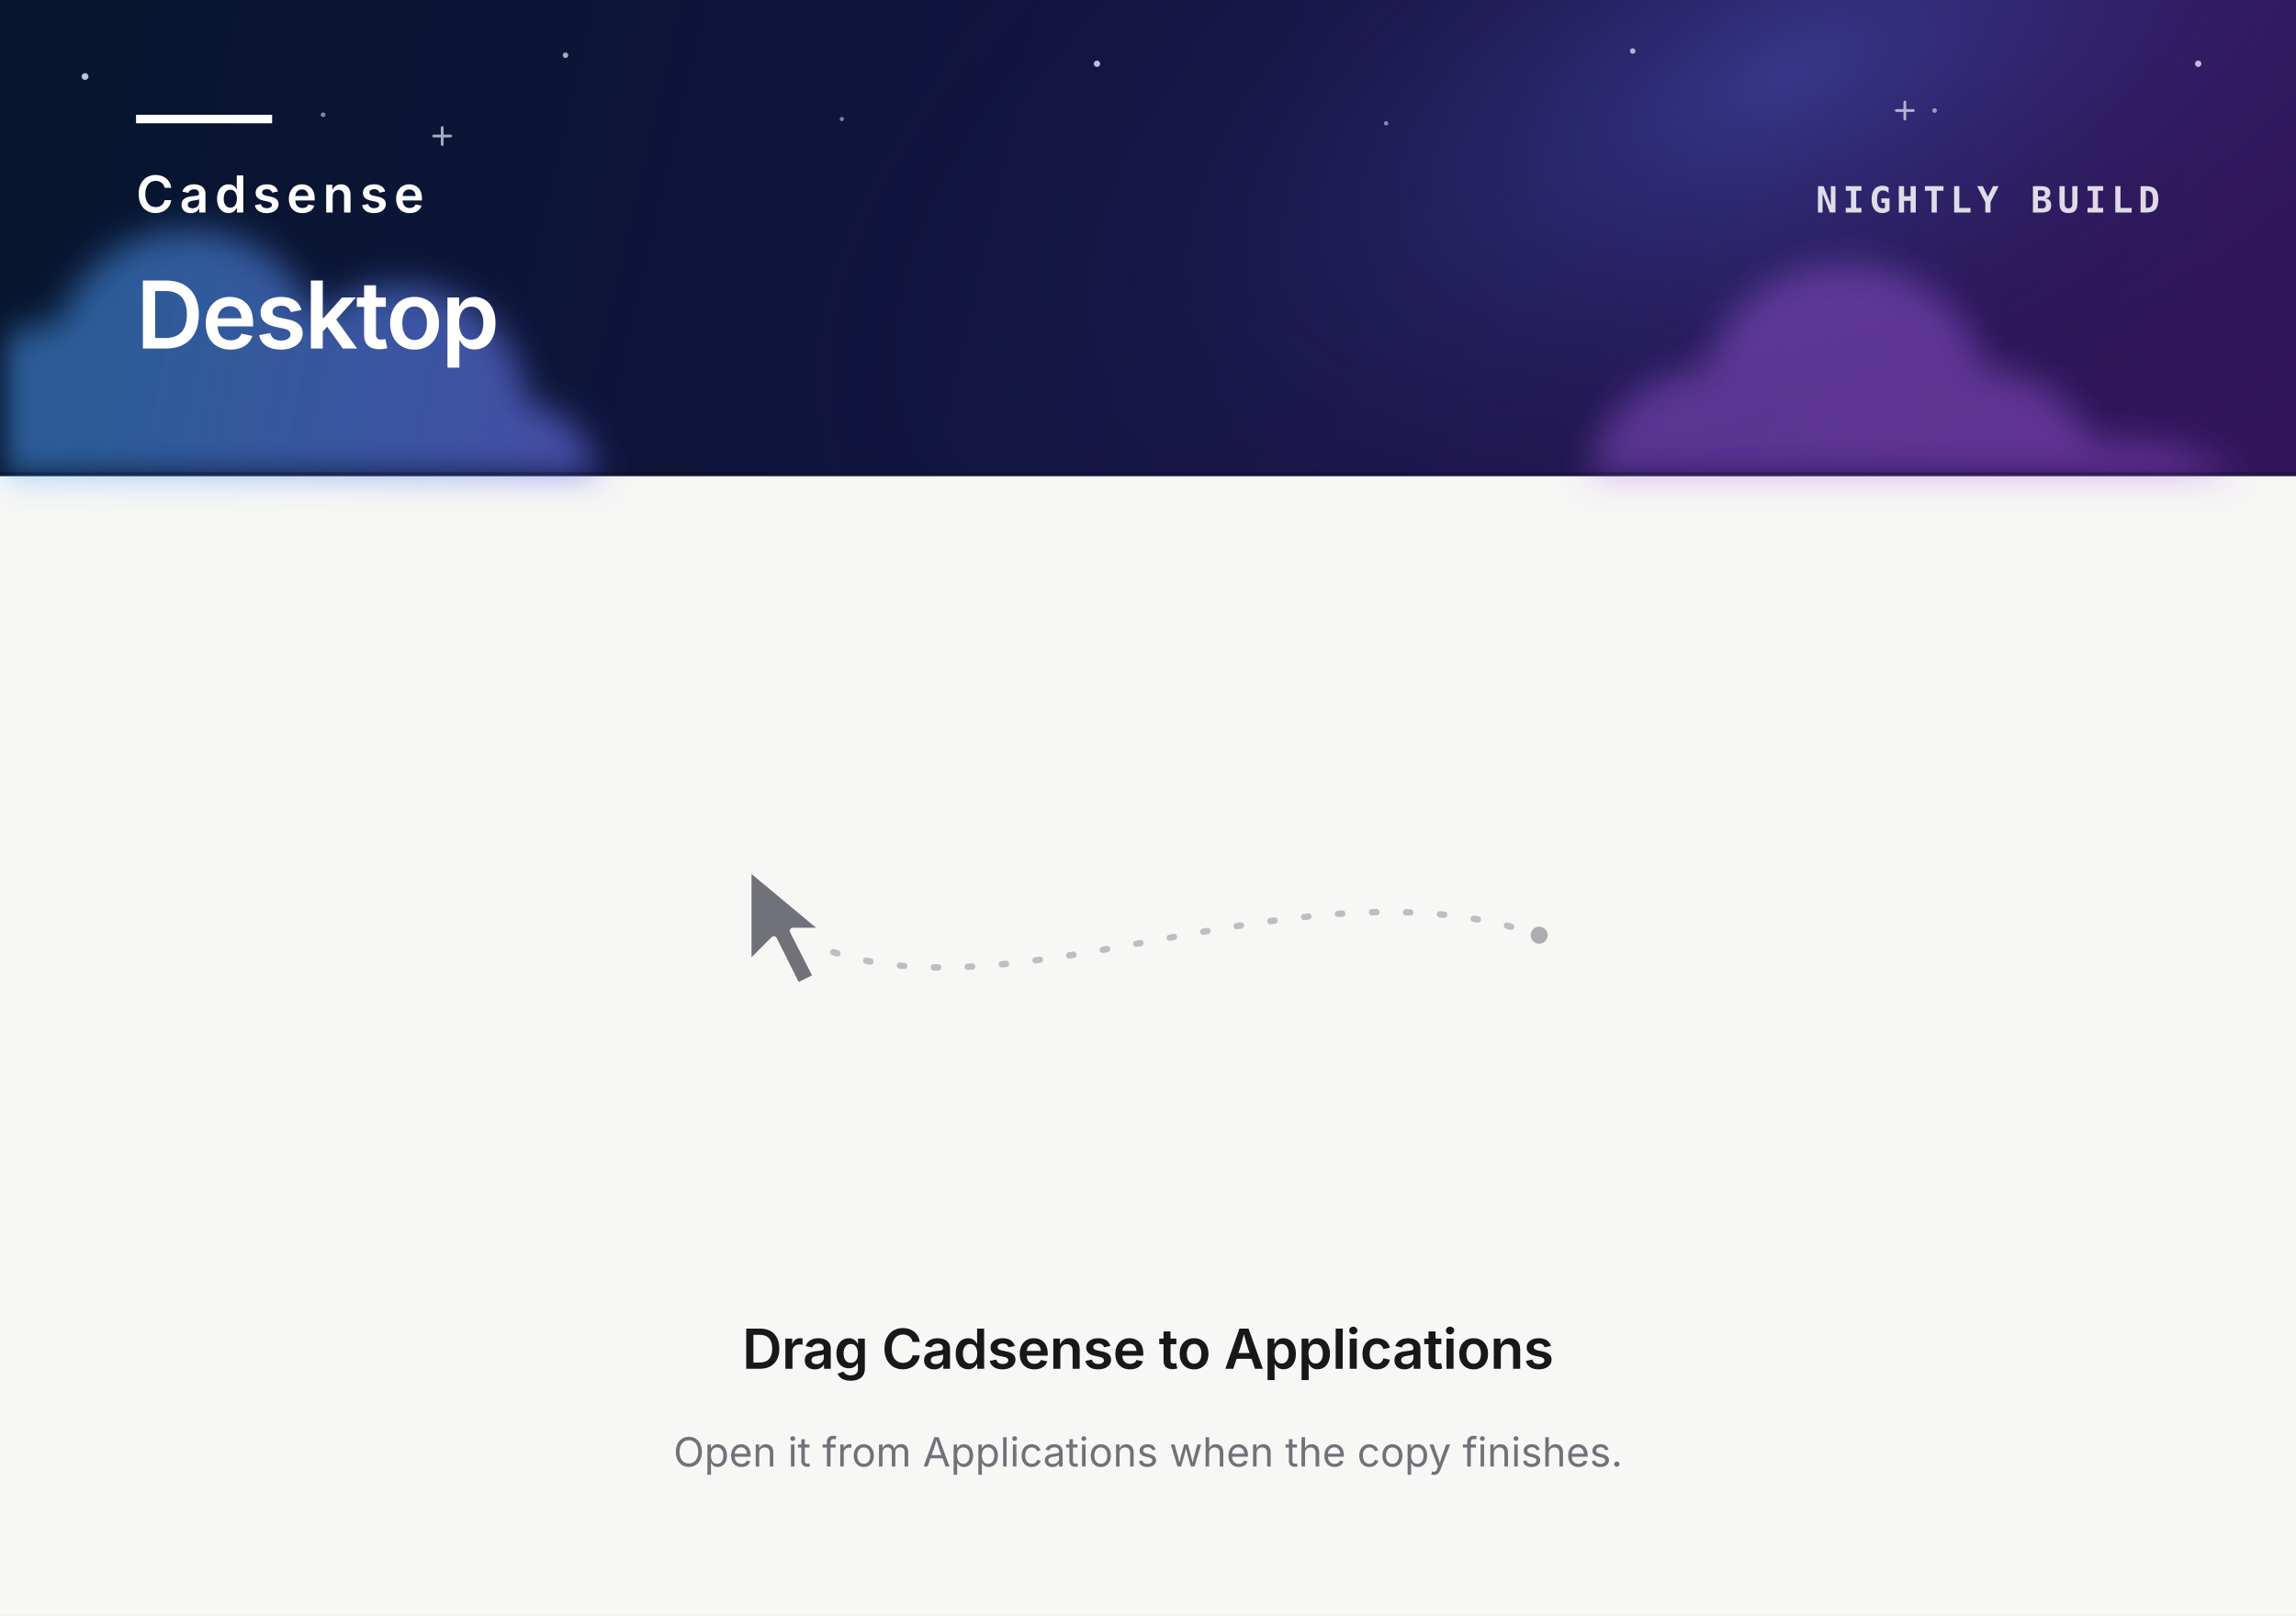
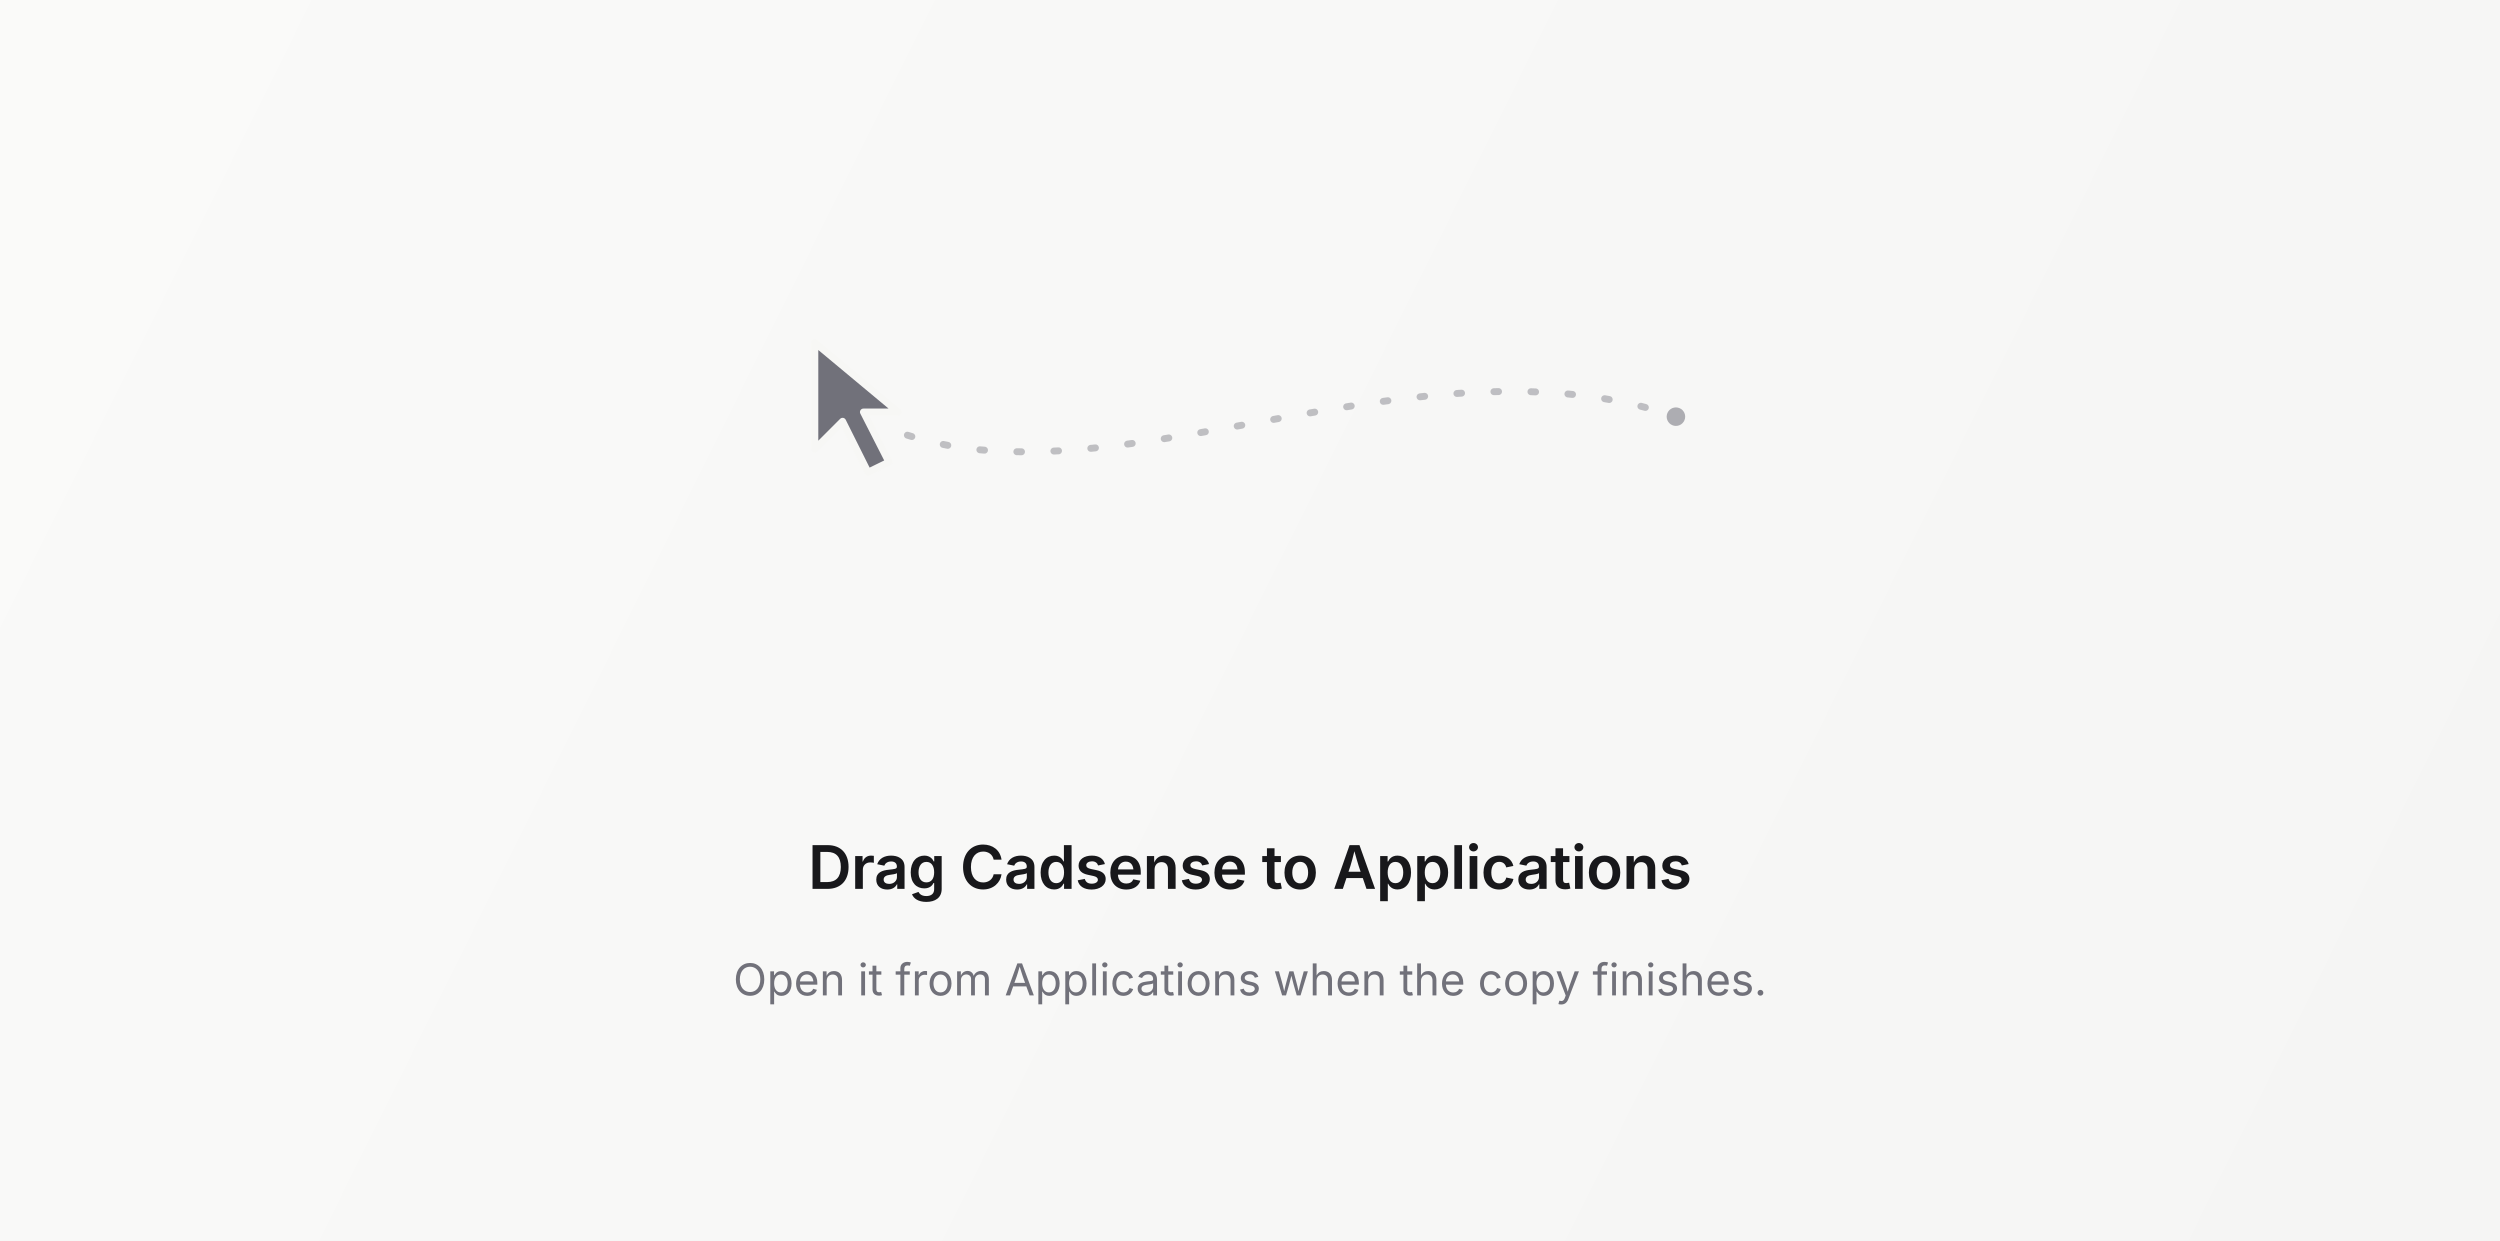
- <svg xmlns="http://www.w3.org/2000/svg" width="1080" height="760" viewBox="0 0 540 380" fill="none">
+ <svg xmlns="http://www.w3.org/2000/svg" width="1080" height="536" viewBox="0 0 540 268" fill="none">
  <defs>
-     <linearGradient id="night-sky" x1="28" y1="0" x2="510" y2="112" gradientUnits="userSpaceOnUse">
-       <stop stop-color="#07152F" />
-       <stop offset="0.52" stop-color="#151443" />
-       <stop offset="1" stop-color="#32155B" />
+     <linearGradient id="nightly-surface" x1="0" y1="0" x2="540" y2="268" gradientUnits="userSpaceOnUse">
+       <stop stop-color="#FAFAF9" />
+       <stop offset="1" stop-color="#F5F5F4" />
    </linearGradient>
-     <radialGradient id="night-glow" cx="0" cy="0" r="1" gradientUnits="userSpaceOnUse" gradientTransform="translate(420 18) rotate(157) scale(260 126)">
-       <stop stop-color="#5165D8" stop-opacity="0.42" />
-       <stop offset="0.55" stop-color="#283075" stop-opacity="0.15" />
-       <stop offset="1" stop-color="#111635" stop-opacity="0" />
-     </radialGradient>
-     <linearGradient id="night-cloud" x1="18" y1="62" x2="260" y2="112" gradientUnits="userSpaceOnUse">
-       <stop stop-color="#4EA4FF" stop-opacity="0.5" />
-       <stop offset="0.52" stop-color="#696FEA" stop-opacity="0.62" />
-       <stop offset="1" stop-color="#A85BEA" stop-opacity="0.5" />
-     </linearGradient>
-     <filter id="night-soft" x="-24" y="35" width="588" height="101" filterUnits="userSpaceOnUse">
-       <feGaussianBlur stdDeviation="4" />
-     </filter>
  </defs>
-   <rect width="540" height="380" fill="#F7F7F5" />
-   <rect width="540" height="112" fill="url(#night-sky)" />
-   <rect width="540" height="112" fill="url(#night-glow)" />
-   <g fill="#E4EAFF">
-     <circle cx="20" cy="18" r="0.8" opacity="0.82" />
-     <circle cx="76" cy="27" r="0.55" opacity="0.55" />
-     <circle cx="133" cy="13" r="0.65" opacity="0.7" />
-     <circle cx="198" cy="28" r="0.5" opacity="0.5" />
-     <circle cx="258" cy="15" r="0.75" opacity="0.8" />
-     <circle cx="326" cy="29" r="0.5" opacity="0.55" />
-     <circle cx="384" cy="12" r="0.65" opacity="0.72" />
-     <circle cx="455" cy="26" r="0.55" opacity="0.58" />
-     <circle cx="517" cy="15" r="0.75" opacity="0.78" />
-   </g>
-   <g stroke="#EEF2FF" stroke-linecap="round" stroke-width="0.65" opacity="0.68">
-     <path d="M104 30V34M102 32H106" />
-     <path d="M448 24V28M446 26H450" />
-   </g>
-   <g filter="url(#night-soft)">
-     <path d="M-12 112V101C-12 87 0 76 14 76C18 63 30 54 44 54C58 54 70 62 74 75C79 70 86 67 94 67C110 67 123 79 124 95C132 96 138 101 141 112H-12Z" fill="url(#night-cloud)" />
-     <path d="M374 112C375 98 387 87 401 87C405 72 418 62 434 62C450 62 463 72 467 87C478 87 488 94 492 104C506 103 518 106 526 112H374Z" fill="url(#night-cloud)" opacity="0.82" />
-   </g>
-   <path d="M0 111.5H540" stroke="#050A19" stroke-opacity="0.3" />
-   <path d="M32 28H64" stroke="#FFFFFF" stroke-width="2" />
-   <g font-family="-apple-system, BlinkMacSystemFont, sans-serif" fill="#FFFFFF">
-     <text x="32" y="50" font-size="12" font-weight="600" letter-spacing="1.4">Cadsense</text>
-     <text x="32" y="82" font-size="22" font-weight="600" letter-spacing="-0.45">Desktop</text>
-     <text x="508" y="50" text-anchor="end" font-family="ui-monospace, SFMono-Regular, Menlo, monospace" font-size="8.5" font-weight="600" letter-spacing="1.2" opacity="0.84">NIGHTLY BUILD</text>
-   </g>
-   <path d="M196 224C242 239 307 201 362 220" stroke="#71717A" stroke-width="1.5" stroke-linecap="round" stroke-dasharray="1 7" opacity="0.42" />
-   <circle cx="362" cy="220" r="2" fill="#71717A" opacity="0.55" />
-   <path d="M176 204V227L182 221L187.5 232L192 229.8L186.5 219H194L176 204Z" fill="#71717A" stroke="#F7F7F5" stroke-width="1.5" stroke-linejoin="round" />
+   <rect width="540" height="268" fill="url(#nightly-surface)" />
+   <path d="M196 94C242 109 307 71 362 90" stroke="#71717A" stroke-width="1.5" stroke-linecap="round" stroke-dasharray="1 7" opacity="0.42" />
+   <circle cx="362" cy="90" r="2" fill="#71717A" opacity="0.55" />
+   <path d="M176 74V97L182 91L187.5 102L192 99.8L186.5 89H194L176 74Z" fill="#71717A" stroke="#F7F7F5" stroke-width="1.5" stroke-linejoin="round" />
  <g font-family="-apple-system, BlinkMacSystemFont, sans-serif" text-anchor="middle">
-     <text x="270" y="322" font-size="13" font-weight="600" letter-spacing="-0.1" fill="#18181B">Drag Cadsense to Applications</text>
-     <text x="270" y="345" font-size="9.5" fill="#71717A">Open it from Applications when the copy finishes.</text>
+     <text x="270" y="192" font-size="13" font-weight="600" letter-spacing="-0.1" fill="#18181B">Drag Cadsense to Applications</text>
+     <text x="270" y="215" font-size="9.5" fill="#71717A">Open it from Applications when the copy finishes.</text>
  </g>
</svg>
